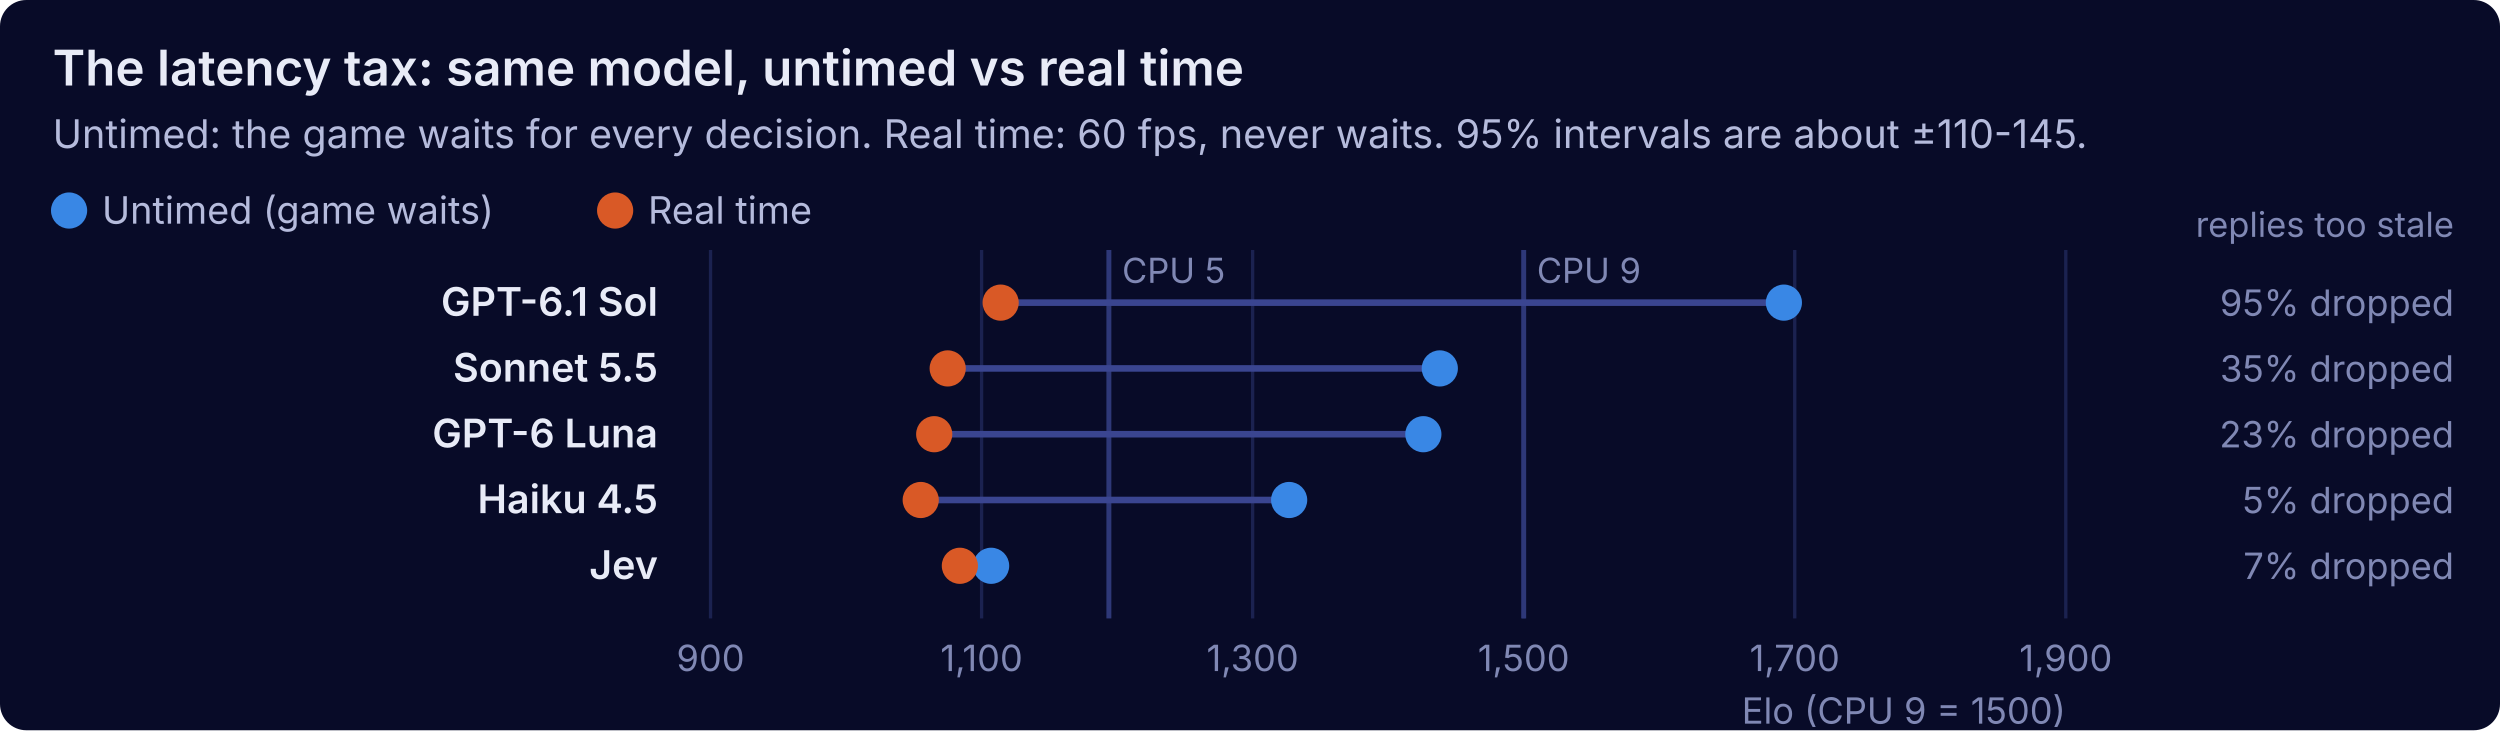
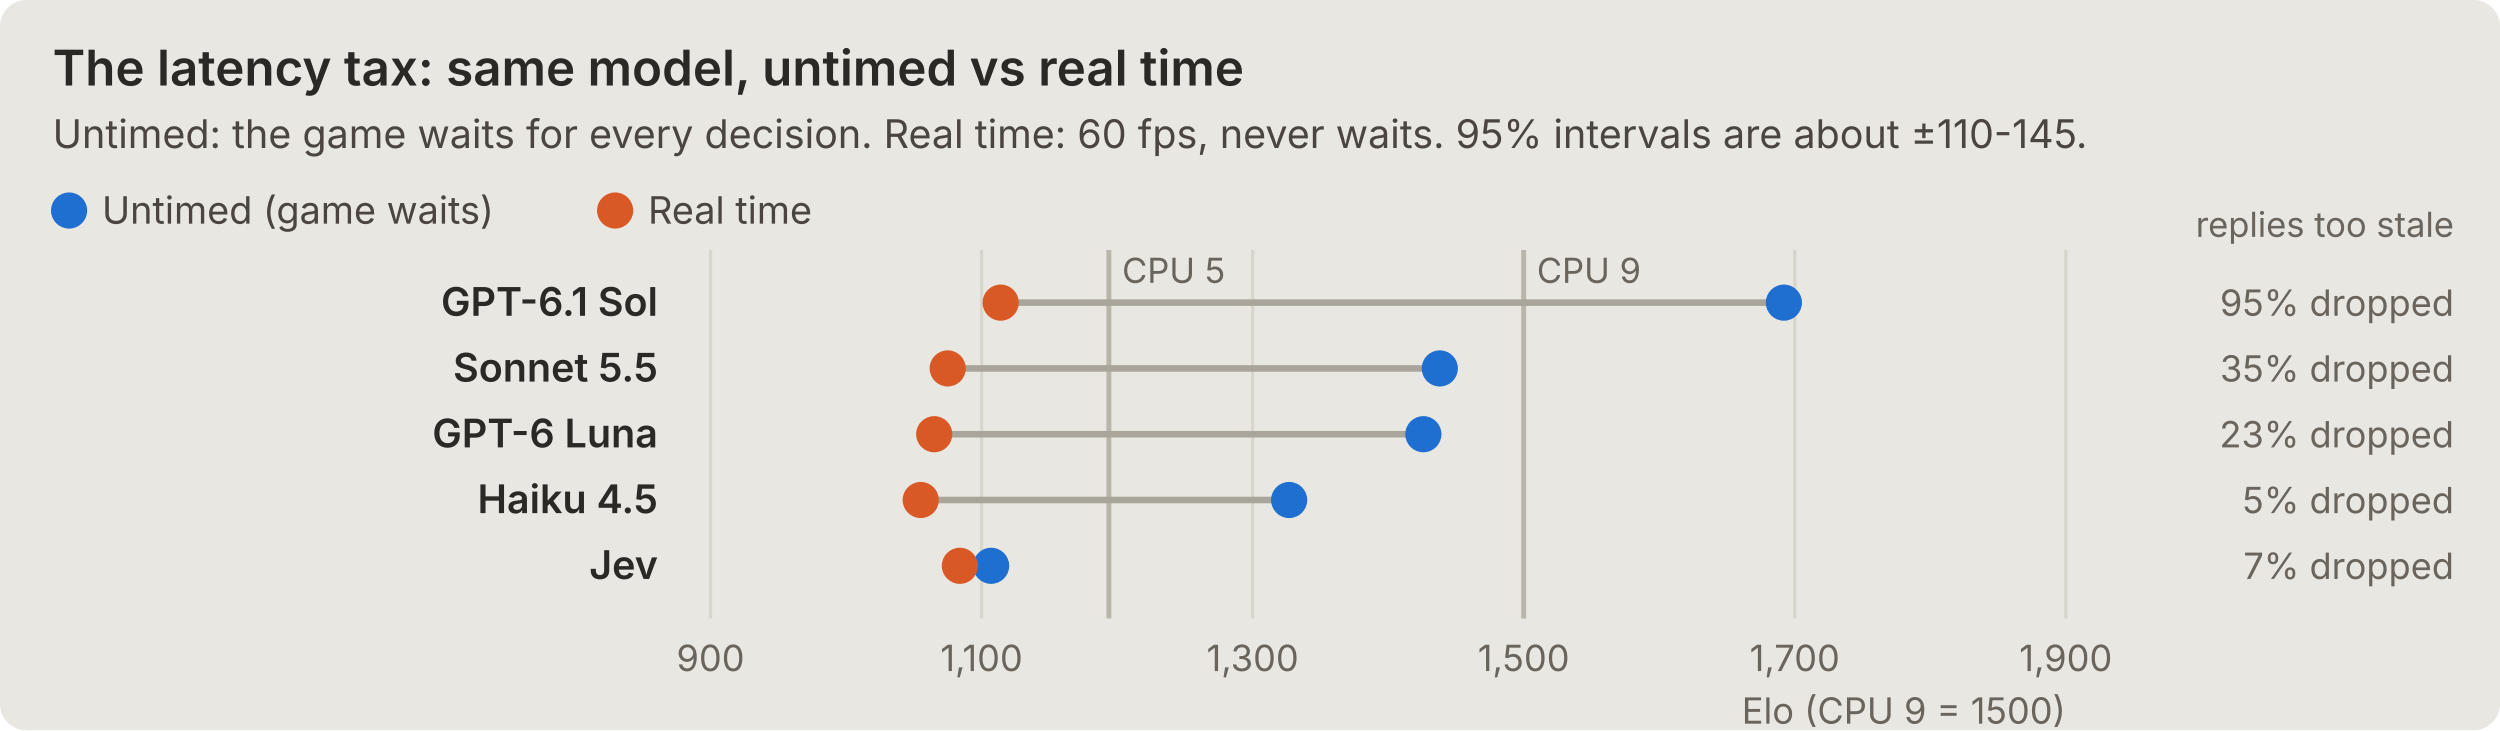
<svg xmlns="http://www.w3.org/2000/svg" viewBox="0 0 760 222" width="760" height="222" role="img" aria-label="The latency tax: same model, untimed vs real time">
-   <style>text{font-family:system-ui, -apple-system, "Segoe UI", sans-serif;font-variant-numeric:tabular-nums}.bg{fill:#080b28}.ring{stroke:#080b28}.t1{fill:#e8ebf7}.t2{fill:#b5bbdc}.tm{fill:#8088b4}.grid{stroke:#1b2250}.axis{stroke:#2e3878}.band{fill:#9198c0;fill-opacity:.12}.conn{stroke:#3a4590}.c-learned{fill:#3987e5;stroke:#3987e5}.c-coach{fill:#d95926;stroke:#d95926}.c-written{fill:#199e70;stroke:#199e70}.c-llm{fill:#c98500;stroke:#c98500}.c-jev{fill:#d55181;stroke:#d55181}.c-ref{fill:#898781;stroke:#898781}.ci{fill:none;stroke-width:2;stroke-linecap:round}.hollow{fill-opacity:0}</style>
+   <style>text{font-family:system-ui, -apple-system, "Segoe UI", sans-serif;font-variant-numeric:tabular-nums}.bg{fill:#e9e7e1}.ring{stroke:#e9e7e1}.t1{fill:#2b2926}.t2{fill:#4a463f}.tm{fill:#6a655c}.grid{stroke:#d8d5cd}.axis{stroke:#b9b5ab}.band{fill:#999489;fill-opacity:.12}.conn{stroke:#a9a59a}.c-learned{fill:#1f6fd1;stroke:#1f6fd1}.c-coach{fill:#d95926;stroke:#d95926}.c-written{fill:#199e70;stroke:#199e70}.c-llm{fill:#a66d00;stroke:#a66d00}.c-jev{fill:#d55181;stroke:#d55181}.c-ref{fill:#7d7a73;stroke:#7d7a73}.ci{fill:none;stroke-width:2;stroke-linecap:round}.hollow{fill-opacity:0}</style>
  <rect class="bg" x="0" y="0" width="760" height="222" rx="8" />
  <text x="16.0" y="26.0" class="t1" font-size="15" text-anchor="start" font-weight="600">The latency tax: same model, untimed vs real time</text>
  <text x="16.0" y="45.0" class="t2" font-size="12" text-anchor="start">Untimed: the game waits for every decision. Real time: 60 fps, never waits. 95% intervals are about ±110-145.</text>
  <circle cx="21.0" cy="64.0" r="4.5" class="c-learned ring" stroke-width="2" />
  <text x="31.0" y="68.0" class="t2" font-size="11.5" text-anchor="start">Untimed (game waits)</text>
  <circle cx="187.0" cy="64.0" r="4.5" class="c-coach ring" stroke-width="2" />
  <text x="197.0" y="68.0" class="t2" font-size="11.5" text-anchor="start">Real time</text>
  <line x1="216.0" x2="216.0" y1="76" y2="188" class="grid" stroke-width="1" />
  <text x="216.0" y="204.0" class="tm" font-size="11" text-anchor="middle">900</text>
  <line x1="298.4" x2="298.4" y1="76" y2="188" class="grid" stroke-width="1" />
  <text x="298.4" y="204.0" class="tm" font-size="11" text-anchor="middle">1,100</text>
  <line x1="380.8" x2="380.8" y1="76" y2="188" class="grid" stroke-width="1" />
  <text x="380.8" y="204.0" class="tm" font-size="11" text-anchor="middle">1,300</text>
  <line x1="463.2" x2="463.2" y1="76" y2="188" class="grid" stroke-width="1" />
  <text x="463.2" y="204.0" class="tm" font-size="11" text-anchor="middle">1,500</text>
  <line x1="545.6" x2="545.6" y1="76" y2="188" class="grid" stroke-width="1" />
  <text x="545.6" y="204.0" class="tm" font-size="11" text-anchor="middle">1,700</text>
  <line x1="628.0" x2="628.0" y1="76" y2="188" class="grid" stroke-width="1" />
  <text x="628.0" y="204.0" class="tm" font-size="11" text-anchor="middle">1,900</text>
  <text x="628.0" y="220.0" class="tm" font-size="11" text-anchor="end">Elo (CPU 9 = 1500)</text>
  <line x1="463.2" x2="463.2" y1="76" y2="188" class="axis" stroke-width="1.5" />
  <text x="467.2" y="86.0" class="tm" font-size="10.5" text-anchor="start">CPU 9</text>
  <line x1="337.1" x2="337.1" y1="76" y2="188" class="axis" stroke-width="1.5" />
  <text x="341.1" y="86.0" class="tm" font-size="10.5" text-anchor="start">CPU 5</text>
  <text x="746.0" y="72.0" class="tm" font-size="10.5" text-anchor="end">replies too stale</text>
  <line x1="304.2" x2="542.3" y1="92.0" y2="92.0" class="conn" stroke-width="2" />
  <text x="200.0" y="96.0" class="t1" font-size="12" text-anchor="end" font-weight="600">GPT-6.1 Sol</text>
  <circle cx="542.3" cy="92.0" r="4.5" class="c-learned ring" stroke-width="2" />
  <text x="746.0" y="96.0" class="tm" font-size="11" text-anchor="end">95% dropped</text>
  <circle cx="304.2" cy="92.0" r="4.5" class="c-coach ring" stroke-width="2" />
  <line x1="288.1" x2="437.7" y1="112.0" y2="112.0" class="conn" stroke-width="2" />
  <text x="200.0" y="116.0" class="t1" font-size="12" text-anchor="end" font-weight="600">Sonnet 5.5</text>
  <circle cx="437.7" cy="112.0" r="4.5" class="c-learned ring" stroke-width="2" />
  <text x="746.0" y="116.0" class="tm" font-size="11" text-anchor="end">35% dropped</text>
  <circle cx="288.1" cy="112.0" r="4.5" class="c-coach ring" stroke-width="2" />
  <line x1="284.0" x2="432.7" y1="132.0" y2="132.0" class="conn" stroke-width="2" />
  <text x="200.0" y="136.0" class="t1" font-size="12" text-anchor="end" font-weight="600">GPT-6 Luna</text>
  <circle cx="432.7" cy="132.0" r="4.5" class="c-learned ring" stroke-width="2" />
  <text x="746.0" y="136.0" class="tm" font-size="11" text-anchor="end">23% dropped</text>
  <circle cx="284.0" cy="132.0" r="4.5" class="c-coach ring" stroke-width="2" />
  <line x1="279.9" x2="391.9" y1="152.0" y2="152.0" class="conn" stroke-width="2" />
  <text x="200.0" y="156.0" class="t1" font-size="12" text-anchor="end" font-weight="600">Haiku 4.5</text>
  <circle cx="391.9" cy="152.0" r="4.5" class="c-learned ring" stroke-width="2" />
  <text x="746.0" y="156.0" class="tm" font-size="11" text-anchor="end">5% dropped</text>
  <circle cx="279.9" cy="152.0" r="4.5" class="c-coach ring" stroke-width="2" />
  <line x1="291.8" x2="301.3" y1="172.0" y2="172.0" class="conn" stroke-width="2" />
  <text x="200.0" y="176.0" class="t1" font-size="12" text-anchor="end" font-weight="600">Jev</text>
  <circle cx="301.3" cy="172.0" r="4.5" class="c-learned ring" stroke-width="2" />
  <text x="746.0" y="176.0" class="tm" font-size="11" text-anchor="end">7% dropped</text>
  <circle cx="291.8" cy="172.0" r="4.5" class="c-coach ring" stroke-width="2" />
</svg>
